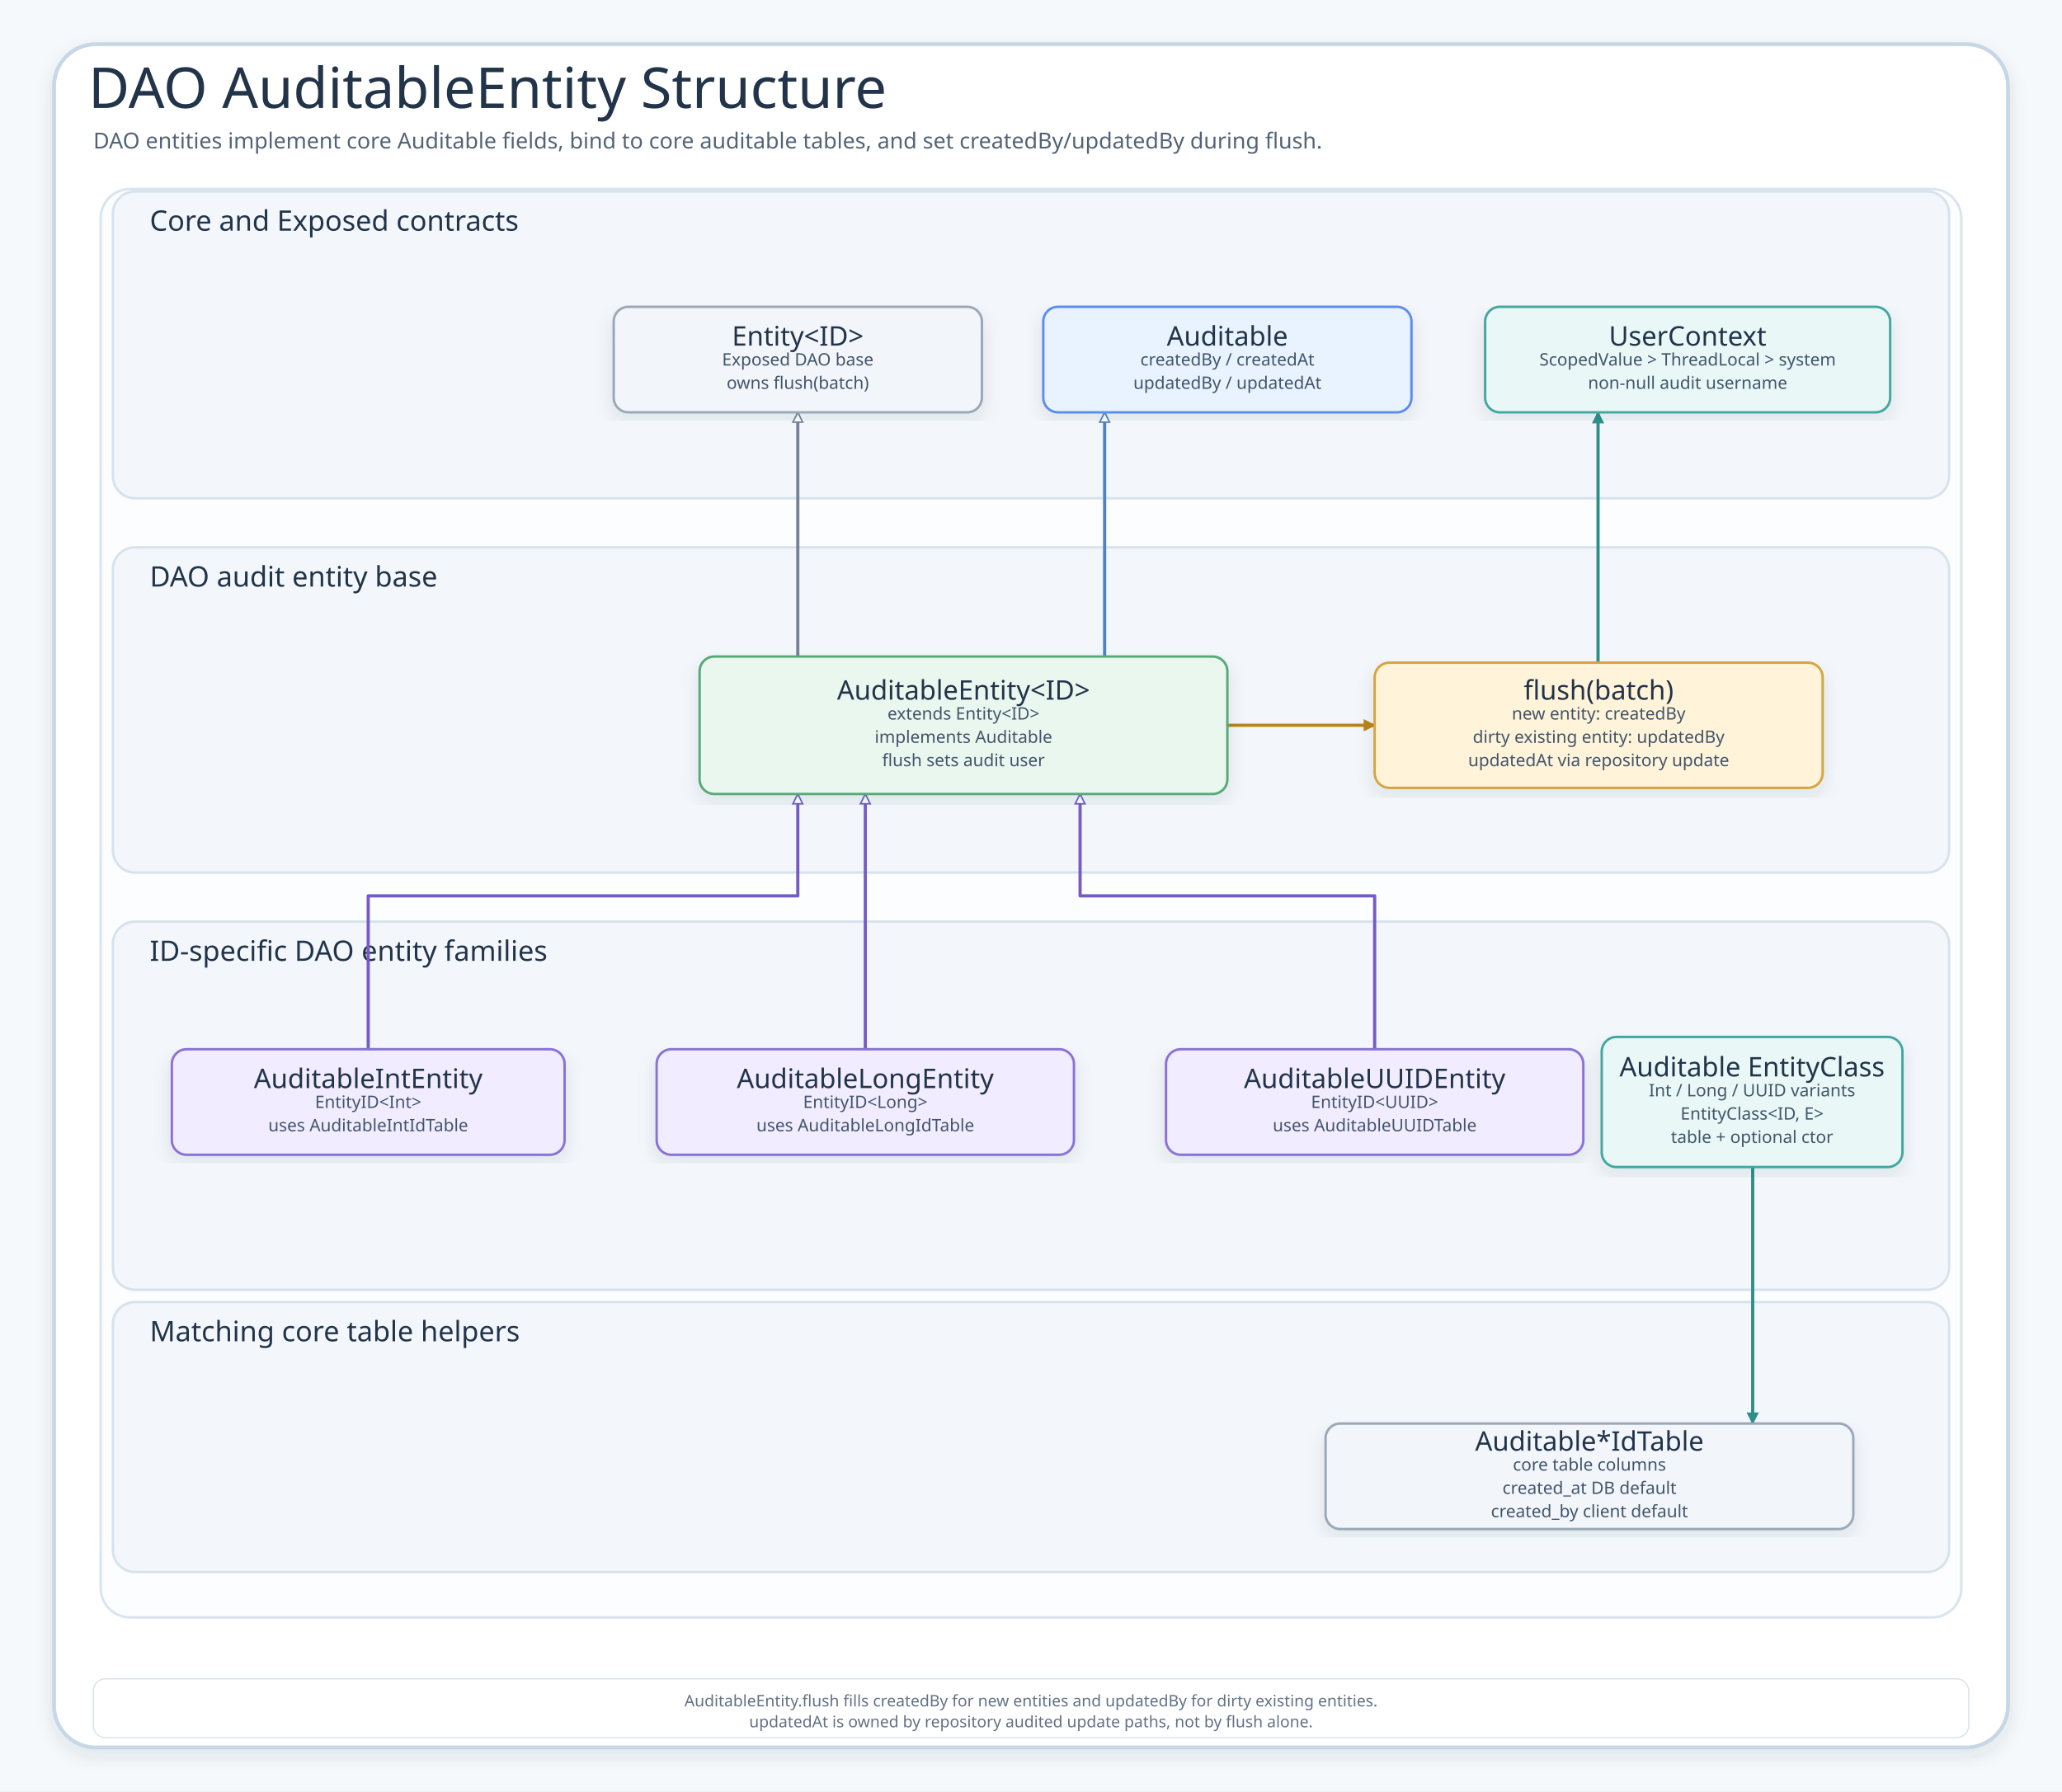
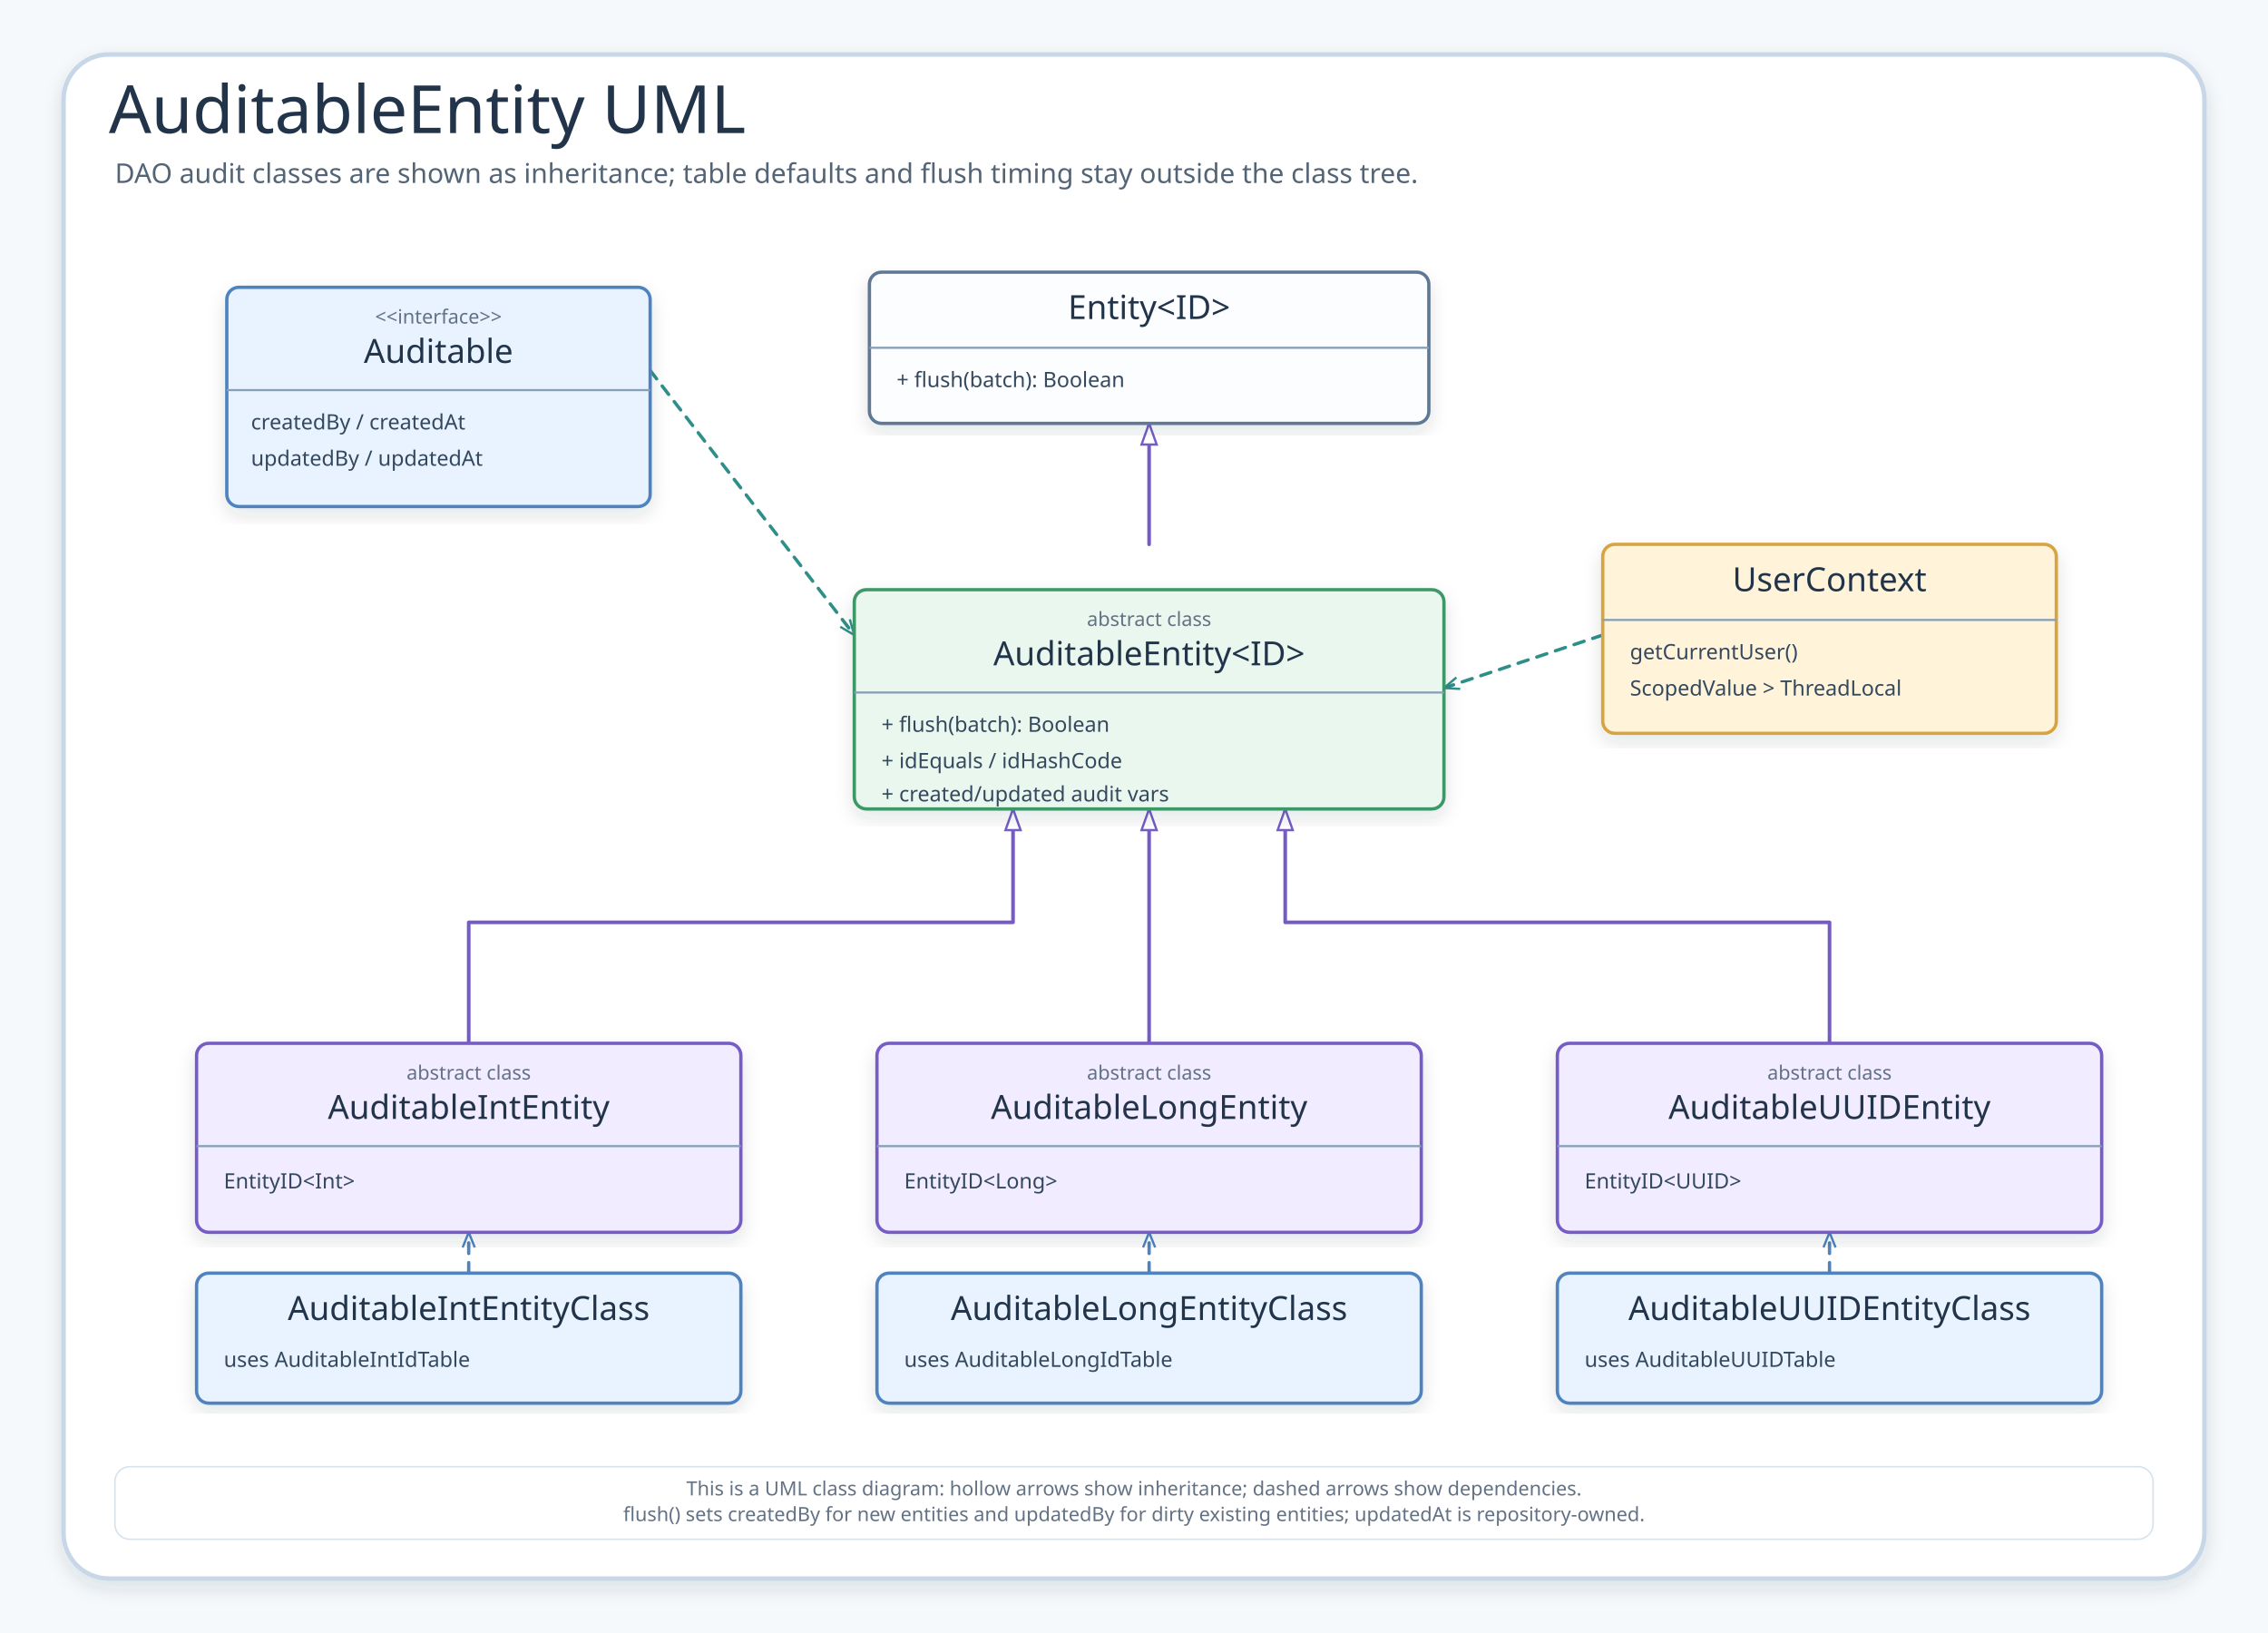
- <svg xmlns="http://www.w3.org/2000/svg" width="1680" height="1460" viewBox="0 0 1680 1460" role="img" aria-labelledby="title desc">
+ <svg xmlns="http://www.w3.org/2000/svg" width="1500" height="1080" viewBox="0 0 1500 1080" role="img" aria-labelledby="title desc">
  <defs>
    <filter id="shadow" x="-8%" y="-8%" width="116%" height="116%">
-       <feDropShadow dx="0" dy="6" stdDeviation="7" flood-color="#203040" flood-opacity="0.10" />
+       <feDropShadow dx="0" dy="5" stdDeviation="6" flood-color="#203040" flood-opacity="0.12" />
    </filter>
-     <marker id="arrow" viewBox="0 0 10 10" markerWidth="10" markerHeight="10" refX="9" refY="5" orient="auto" markerUnits="userSpaceOnUse">
-       <path d="M 0 0 L 10 5 L 0 10 Z" fill="context-stroke" />
+     <marker id="generalization" viewBox="0 0 16 12" markerWidth="16" markerHeight="12" refX="15" refY="6" orient="auto" markerUnits="userSpaceOnUse">
+       <path d="M1 1 L15 6 L1 11 Z" fill="#FFFFFF" stroke="context-stroke" stroke-width="1.5" />
    </marker>
-     <marker id="generalizationArrow" viewBox="0 0 10 10" markerWidth="10" markerHeight="10" refX="9" refY="5" orient="auto" markerUnits="userSpaceOnUse">
-       <path d="M 1 1 L 9 5 L 1 9 Z" fill="#FFFFFF" stroke="context-stroke" stroke-width="1.2" stroke-dasharray="none" />
+     <marker id="dependency" viewBox="0 0 12 10" markerWidth="12" markerHeight="10" refX="11" refY="5" orient="auto" markerUnits="userSpaceOnUse">
+       <path d="M1 1 L11 5 L1 9" fill="none" stroke="context-stroke" stroke-width="1.5" />
    </marker>
    <style>
-       .canvas{fill:#F6F9FC}.decor{fill:#FFFFFF;stroke:#C7D7E7;stroke-width:3.2;filter:url(#shadow)}
-       .innerFrame{fill:#FBFDFF;stroke:#D9E4EF;stroke-width:2}
-       .title{font-family:"Architects Daughter";font-size:46px;fill:#22344A;font-weight:400}
-       .subtitle{font-family:"Comic Mono";font-size:18px;fill:#536476;font-weight:400}
-       .group{fill:#F3F7FB;stroke:#D7E2EC;stroke-width:2}.group-title{font-family:"Architects Daughter";font-size:23px;fill:#22344A;font-weight:400}
-       .card-title{font-family:"Architects Daughter";font-size:22px;fill:#22344A;font-weight:400}.detail{font-family:"Comic Mono";font-size:14px;fill:#42556B;font-weight:400}
-       .small{font-family:"Comic Mono";font-size:13px;fill:#627184;font-weight:400}.shape{filter:url(#shadow);stroke-width:2}
-       .connector{fill:none;stroke-width:2.6;marker-end:url(#arrow);stroke-linejoin:round;stroke-linecap:round}.generalization{marker-end:url(#generalizationArrow)}.dashed{stroke-dasharray:7 6}
-       .pill{fill:#FFFFFF;stroke:#D7E2EC;stroke-width:1}
+       .canvas{fill:#F6F9FC}.panel{fill:#FFFFFF;stroke:#C7D7E7;stroke-width:3;filter:url(#shadow)}
+       .title{font-family:"Architects Daughter";font-size:44px;fill:#22344A;font-weight:400}.subtitle{font-family:"Comic Mono";font-size:18px;fill:#536476}
+       .uml{fill:#FBFDFF;stroke:#5F7895;stroke-width:2.2;filter:url(#shadow)}.base{fill:#EAF7EF;stroke:#3E9868}.typed{fill:#F1ECFF;stroke:#755BC6}.factory{fill:#E8F3FF;stroke:#4F83BF}.note{fill:#FFF3D9;stroke:#D6A441}
+       .name{font-family:"Architects Daughter";font-size:22px;fill:#22344A;font-weight:400}.stereo{font-family:"Comic Mono";font-size:13px;fill:#627184}.member{font-family:"Comic Mono";font-size:14px;fill:#34485E}.small{font-family:"Comic Mono";font-size:13px;fill:#627184}
+       .divider{stroke:#86A0B8;stroke-width:1.4}.inherit{fill:none;stroke:#755BC6;stroke-width:2.4;marker-end:url(#generalization);stroke-linecap:round;stroke-linejoin:round}.dep{fill:none;stroke:#2E8F89;stroke-width:2.2;stroke-dasharray:7 6;marker-end:url(#dependency);stroke-linecap:round;stroke-linejoin:round}.factory-line{fill:none;stroke:#4F83BF;stroke-width:2.2;stroke-dasharray:7 6;marker-end:url(#dependency);stroke-linecap:round;stroke-linejoin:round}
    </style>
  </defs>
-   <rect class="canvas" width="1680" height="1460" />
-   <rect class="decor" x="44" y="36" width="1592" height="1388" rx="34" />
-   <rect class="innerFrame" x="82" y="154" width="1516" height="1164" rx="24" />
-   <text class="title" x="72" y="88">DAO AuditableEntity Structure</text>
-   <text class="subtitle" x="76" y="121">DAO entities implement core Auditable fields, bind to core auditable tables, and set createdBy/updatedBy during flush.</text>
-   <g id="group-contracts">
-     <rect class="group" x="92" y="156" width="1496" height="250" rx="18" />
-     <text class="group-title" x="122" y="180" dominant-baseline="middle">Core and Exposed contracts</text>
+   <rect class="canvas" width="1500" height="1080" />
+   <rect class="panel" x="42" y="36" width="1416" height="1008" rx="30" />
+   <text class="title" x="72" y="88">AuditableEntity UML</text>
+   <text class="subtitle" x="76" y="121">DAO audit classes are shown as inheritance; table defaults and flush timing stay outside the class tree.</text>
+   <path class="inherit" d="M760 360 L760 280" />
+   <path class="dep" d="M430 245 L565 420" />
+   <path class="dep" d="M1060 420 L955 455" />
+   <path class="inherit" d="M310 690 L310 610 L670 610 L670 535" />
+   <path class="inherit" d="M760 690 L760 535" />
+   <path class="inherit" d="M1210 690 L1210 610 L850 610 L850 535" />
+   <path class="factory-line" d="M310 842 L310 815" />
+   <path class="factory-line" d="M760 842 L760 815" />
+   <path class="factory-line" d="M1210 842 L1210 815" />
+   <g transform="translate(575 180)">
+     <rect class="uml" x="0" y="0" width="370" height="100" rx="8" />
+     <text class="name" x="185" y="31" text-anchor="middle">Entity&lt;ID&gt;</text>
+     <line class="divider" x1="0" y1="50" x2="370" y2="50" />
+     <text class="member" x="18" y="76">+ flush(batch): Boolean</text>
  </g>
-   <g id="group-dao-base">
-     <rect class="group" x="92" y="446" width="1496" height="265" rx="18" />
-     <text class="group-title" x="122" y="470" dominant-baseline="middle">DAO audit entity base</text>
+   <g transform="translate(150 190)">
+     <rect class="uml factory" x="0" y="0" width="280" height="145" rx="8" />
+     <text class="stereo" x="140" y="24" text-anchor="middle">&lt;&lt;interface&gt;&gt;</text>
+     <text class="name" x="140" y="50" text-anchor="middle">Auditable</text>
+     <line class="divider" x1="0" y1="68" x2="280" y2="68" />
+     <text class="member" x="16" y="94">createdBy / createdAt</text>
+     <text class="member" x="16" y="118">updatedBy / updatedAt</text>
  </g>
-   <g id="group-families">
-     <rect class="group" x="92" y="751" width="1496" height="300" rx="18" />
-     <text class="group-title" x="122" y="775" dominant-baseline="middle">ID-specific DAO entity families</text>
+   <g transform="translate(1060 360)">
+     <rect class="uml note" x="0" y="0" width="300" height="125" rx="8" />
+     <text class="name" x="150" y="31" text-anchor="middle">UserContext</text>
+     <line class="divider" x1="0" y1="50" x2="300" y2="50" />
+     <text class="member" x="18" y="76">getCurrentUser()</text>
+     <text class="member" x="18" y="100">ScopedValue &gt; ThreadLocal</text>
  </g>
-   <g id="group-tables">
-     <rect class="group" x="92" y="1061" width="1496" height="220" rx="18" />
-     <text class="group-title" x="122" y="1085" dominant-baseline="middle">Matching core table helpers</text>
+   <g transform="translate(565 390)">
+     <rect class="uml base" x="0" y="0" width="390" height="145" rx="8" />
+     <text class="stereo" x="195" y="24" text-anchor="middle">abstract class</text>
+     <text class="name" x="195" y="50" text-anchor="middle">AuditableEntity&lt;ID&gt;</text>
+     <line class="divider" x1="0" y1="68" x2="390" y2="68" />
+     <text class="member" x="18" y="94">+ flush(batch): Boolean</text>
+     <text class="member" x="18" y="118">+ idEquals / idHashCode</text>
+     <text class="member" x="18" y="140">+ created/updated audit vars</text>
  </g>
-   <path id="route-auditable-entity-entity" data-edge="auditable-entity-&gt;entity" data-label="extends" class="connector generalization" d="M 650 535 L 650 336" stroke="#758297" />
-   <path id="route-auditable-entity-auditable" data-edge="auditable-entity-&gt;auditable" data-label="implements" class="connector generalization" d="M 900 535 L 900 336" stroke="#4F83BF" />
-   <path id="route-flush-contract-user-context" data-edge="flush-contract-&gt;user-context" data-label="reads current user" class="connector" d="M 1302 540 L 1302 336" stroke="#2E8F89" />
-   <path id="route-auditable-entity-flush-contract" data-edge="auditable-entity-&gt;flush-contract" data-label="overrides" class="connector" d="M 1000 591 L 1120 591" stroke="#B9851B" />
-   <path id="route-int-entity-auditable-entity" data-edge="int-entity-&gt;auditable-entity" data-label="inherits audit flush" class="connector generalization" d="M 300 855 L 300 730 L 650 730 L 650 647" stroke="#755BC6" />
-   <path id="route-long-entity-auditable-entity" data-edge="long-entity-&gt;auditable-entity" data-label="inherits audit flush" class="connector generalization" d="M 705 855 L 705 647" stroke="#755BC6" />
-   <path id="route-uuid-entity-auditable-entity" data-edge="uuid-entity-&gt;auditable-entity" data-label="inherits audit flush" class="connector generalization" d="M 1120 855 L 1120 730 L 880 730 L 880 647" stroke="#755BC6" />
-   <path id="route-entity-class-tables" data-edge="entity-class-&gt;tables" data-label="binds matching table" class="connector" d="M 1428 951 L 1428 1160" stroke="#2E8F89" />
-   <g id="node-entity" data-node="entity" transform="translate(500,250)">
-     <rect class="shape" x="0" y="0" width="300" height="86" rx="12" fill="#F2F5F9" stroke="#9AA8B8" />
-     <text class="card-title" x="150" y="24" text-anchor="middle" dominant-baseline="middle">Entity&lt;ID&gt;</text>
-     <text class="detail" x="150" y="43" text-anchor="middle" dominant-baseline="middle">Exposed DAO base</text>
-     <text class="detail" x="150" y="62" text-anchor="middle" dominant-baseline="middle">owns flush(batch)</text>
+   <g transform="translate(130 690)">
+     <rect class="uml typed" x="0" y="0" width="360" height="125" rx="8" />
+     <text class="stereo" x="180" y="24" text-anchor="middle">abstract class</text>
+     <text class="name" x="180" y="50" text-anchor="middle">AuditableIntEntity</text>
+     <line class="divider" x1="0" y1="68" x2="360" y2="68" />
+     <text class="member" x="18" y="96">EntityID&lt;Int&gt;</text>
  </g>
-   <g id="node-auditable" data-node="auditable" transform="translate(850,250)">
-     <rect class="shape" x="0" y="0" width="300" height="86" rx="12" fill="#E8F3FF" stroke="#5B8DEF" />
-     <text class="card-title" x="150" y="24" text-anchor="middle" dominant-baseline="middle">Auditable</text>
-     <text class="detail" x="150" y="43" text-anchor="middle" dominant-baseline="middle">createdBy / createdAt</text>
-     <text class="detail" x="150" y="62" text-anchor="middle" dominant-baseline="middle">updatedBy / updatedAt</text>
+   <g transform="translate(580 690)">
+     <rect class="uml typed" x="0" y="0" width="360" height="125" rx="8" />
+     <text class="stereo" x="180" y="24" text-anchor="middle">abstract class</text>
+     <text class="name" x="180" y="50" text-anchor="middle">AuditableLongEntity</text>
+     <line class="divider" x1="0" y1="68" x2="360" y2="68" />
+     <text class="member" x="18" y="96">EntityID&lt;Long&gt;</text>
  </g>
-   <g id="node-user-context" data-node="user-context" transform="translate(1210,250)">
-     <rect class="shape" x="0" y="0" width="330" height="86" rx="12" fill="#E9F7F6" stroke="#45A7A1" />
-     <text class="card-title" x="165" y="24" text-anchor="middle" dominant-baseline="middle">UserContext</text>
-     <text class="detail" x="165" y="43" text-anchor="middle" dominant-baseline="middle">ScopedValue &gt; ThreadLocal &gt; system</text>
-     <text class="detail" x="165" y="62" text-anchor="middle" dominant-baseline="middle">non-null audit username</text>
+   <g transform="translate(1030 690)">
+     <rect class="uml typed" x="0" y="0" width="360" height="125" rx="8" />
+     <text class="stereo" x="180" y="24" text-anchor="middle">abstract class</text>
+     <text class="name" x="180" y="50" text-anchor="middle">AuditableUUIDEntity</text>
+     <line class="divider" x1="0" y1="68" x2="360" y2="68" />
+     <text class="member" x="18" y="96">EntityID&lt;UUID&gt;</text>
  </g>
-   <g id="node-auditable-entity" data-node="auditable-entity" transform="translate(570,535)">
-     <rect class="shape" x="0" y="0" width="430" height="112" rx="12" fill="#EAF7EF" stroke="#58A978" />
-     <text class="card-title" x="215" y="27.5" text-anchor="middle" dominant-baseline="middle">AuditableEntity&lt;ID&gt;</text>
-     <text class="detail" x="215" y="46.5" text-anchor="middle" dominant-baseline="middle">extends Entity&lt;ID&gt;</text>
-     <text class="detail" x="215" y="65.5" text-anchor="middle" dominant-baseline="middle">implements Auditable</text>
-     <text class="detail" x="215" y="84.5" text-anchor="middle" dominant-baseline="middle">flush sets audit user</text>
+   <g transform="translate(130 842)">
+     <rect class="uml factory" x="0" y="0" width="360" height="86" rx="8" />
+     <text class="name" x="180" y="31" text-anchor="middle">AuditableIntEntityClass</text>
+     <text class="member" x="18" y="62">uses AuditableIntIdTable</text>
  </g>
-   <g id="node-flush-contract" data-node="flush-contract" transform="translate(1120,540)">
-     <rect class="shape" x="0" y="0" width="365" height="102" rx="12" fill="#FFF3D9" stroke="#D6A441" />
-     <text class="card-title" x="182.5" y="22.5" text-anchor="middle" dominant-baseline="middle">flush(batch)</text>
-     <text class="detail" x="182.5" y="41.5" text-anchor="middle" dominant-baseline="middle">new entity: createdBy</text>
-     <text class="detail" x="182.5" y="60.5" text-anchor="middle" dominant-baseline="middle">dirty existing entity: updatedBy</text>
-     <text class="detail" x="182.5" y="79.5" text-anchor="middle" dominant-baseline="middle">updatedAt via repository update</text>
+   <g transform="translate(580 842)">
+     <rect class="uml factory" x="0" y="0" width="360" height="86" rx="8" />
+     <text class="name" x="180" y="31" text-anchor="middle">AuditableLongEntityClass</text>
+     <text class="member" x="18" y="62">uses AuditableLongIdTable</text>
  </g>
-   <g id="node-int-entity" data-node="int-entity" transform="translate(140,855)">
-     <rect class="shape" x="0" y="0" width="320" height="86" rx="12" fill="#F1ECFF" stroke="#8A72D6" />
-     <text class="card-title" x="160" y="24" text-anchor="middle" dominant-baseline="middle">AuditableIntEntity</text>
-     <text class="detail" x="160" y="43" text-anchor="middle" dominant-baseline="middle">EntityID&lt;Int&gt;</text>
-     <text class="detail" x="160" y="62" text-anchor="middle" dominant-baseline="middle">uses AuditableIntIdTable</text>
+   <g transform="translate(1030 842)">
+     <rect class="uml factory" x="0" y="0" width="360" height="86" rx="8" />
+     <text class="name" x="180" y="31" text-anchor="middle">AuditableUUIDEntityClass</text>
+     <text class="member" x="18" y="62">uses AuditableUUIDTable</text>
  </g>
-   <g id="node-long-entity" data-node="long-entity" transform="translate(535,855)">
-     <rect class="shape" x="0" y="0" width="340" height="86" rx="12" fill="#F1ECFF" stroke="#8A72D6" />
-     <text class="card-title" x="170" y="24" text-anchor="middle" dominant-baseline="middle">AuditableLongEntity</text>
-     <text class="detail" x="170" y="43" text-anchor="middle" dominant-baseline="middle">EntityID&lt;Long&gt;</text>
-     <text class="detail" x="170" y="62" text-anchor="middle" dominant-baseline="middle">uses AuditableLongIdTable</text>
-   </g>
-   <g id="node-uuid-entity" data-node="uuid-entity" transform="translate(950,855)">
-     <rect class="shape" x="0" y="0" width="340" height="86" rx="12" fill="#F1ECFF" stroke="#8A72D6" />
-     <text class="card-title" x="170" y="24" text-anchor="middle" dominant-baseline="middle">AuditableUUIDEntity</text>
-     <text class="detail" x="170" y="43" text-anchor="middle" dominant-baseline="middle">EntityID&lt;UUID&gt;</text>
-     <text class="detail" x="170" y="62" text-anchor="middle" dominant-baseline="middle">uses AuditableUUIDTable</text>
-   </g>
-   <g id="node-entity-class" data-node="entity-class" transform="translate(1305,845)">
-     <rect class="shape" x="0" y="0" width="245" height="106" rx="12" fill="#E9F7F6" stroke="#45A7A1" />
-     <text class="card-title" x="122.5" y="24.5" text-anchor="middle" dominant-baseline="middle">Auditable EntityClass</text>
-     <text class="detail" x="122.5" y="43.5" text-anchor="middle" dominant-baseline="middle">Int / Long / UUID variants</text>
-     <text class="detail" x="122.5" y="62.5" text-anchor="middle" dominant-baseline="middle">EntityClass&lt;ID, E&gt;</text>
-     <text class="detail" x="122.5" y="81.5" text-anchor="middle" dominant-baseline="middle">table + optional ctor</text>
-   </g>
-   <g id="node-tables" data-node="tables" transform="translate(1080,1160)">
-     <rect class="shape" x="0" y="0" width="430" height="86" rx="12" fill="#F2F5F9" stroke="#9AA8B8" />
-     <text class="card-title" x="215" y="14.5" text-anchor="middle" dominant-baseline="middle">Auditable*IdTable</text>
-     <text class="detail" x="215" y="33.5" text-anchor="middle" dominant-baseline="middle">core table columns</text>
-     <text class="detail" x="215" y="52.5" text-anchor="middle" dominant-baseline="middle">created_at DB default</text>
-     <text class="detail" x="215" y="71.5" text-anchor="middle" dominant-baseline="middle">created_by client default</text>
-   </g>
-   <g transform="translate(76,1368)" data-footer="reader-contract">
-     <rect class="pill" x="0" y="0" width="1528" height="48" rx="10" />
-     <text class="small" x="764" y="18" text-anchor="middle" dominant-baseline="middle">AuditableEntity.flush fills createdBy for new entities and updatedBy for dirty existing entities.</text>
-     <text class="small" x="764" y="35" text-anchor="middle" dominant-baseline="middle">updatedAt is owned by repository audited update paths, not by flush alone.</text>
+   <g transform="translate(76 970)">
+     <rect x="0" y="0" width="1348" height="48" rx="10" fill="#FFFFFF" stroke="#D7E2EC" />
+     <text class="small" x="674" y="19" text-anchor="middle">This is a UML class diagram: hollow arrows show inheritance; dashed arrows show dependencies.</text>
+     <text class="small" x="674" y="36" text-anchor="middle">flush() sets createdBy for new entities and updatedBy for dirty existing entities; updatedAt is repository-owned.</text>
  </g>
</svg>
